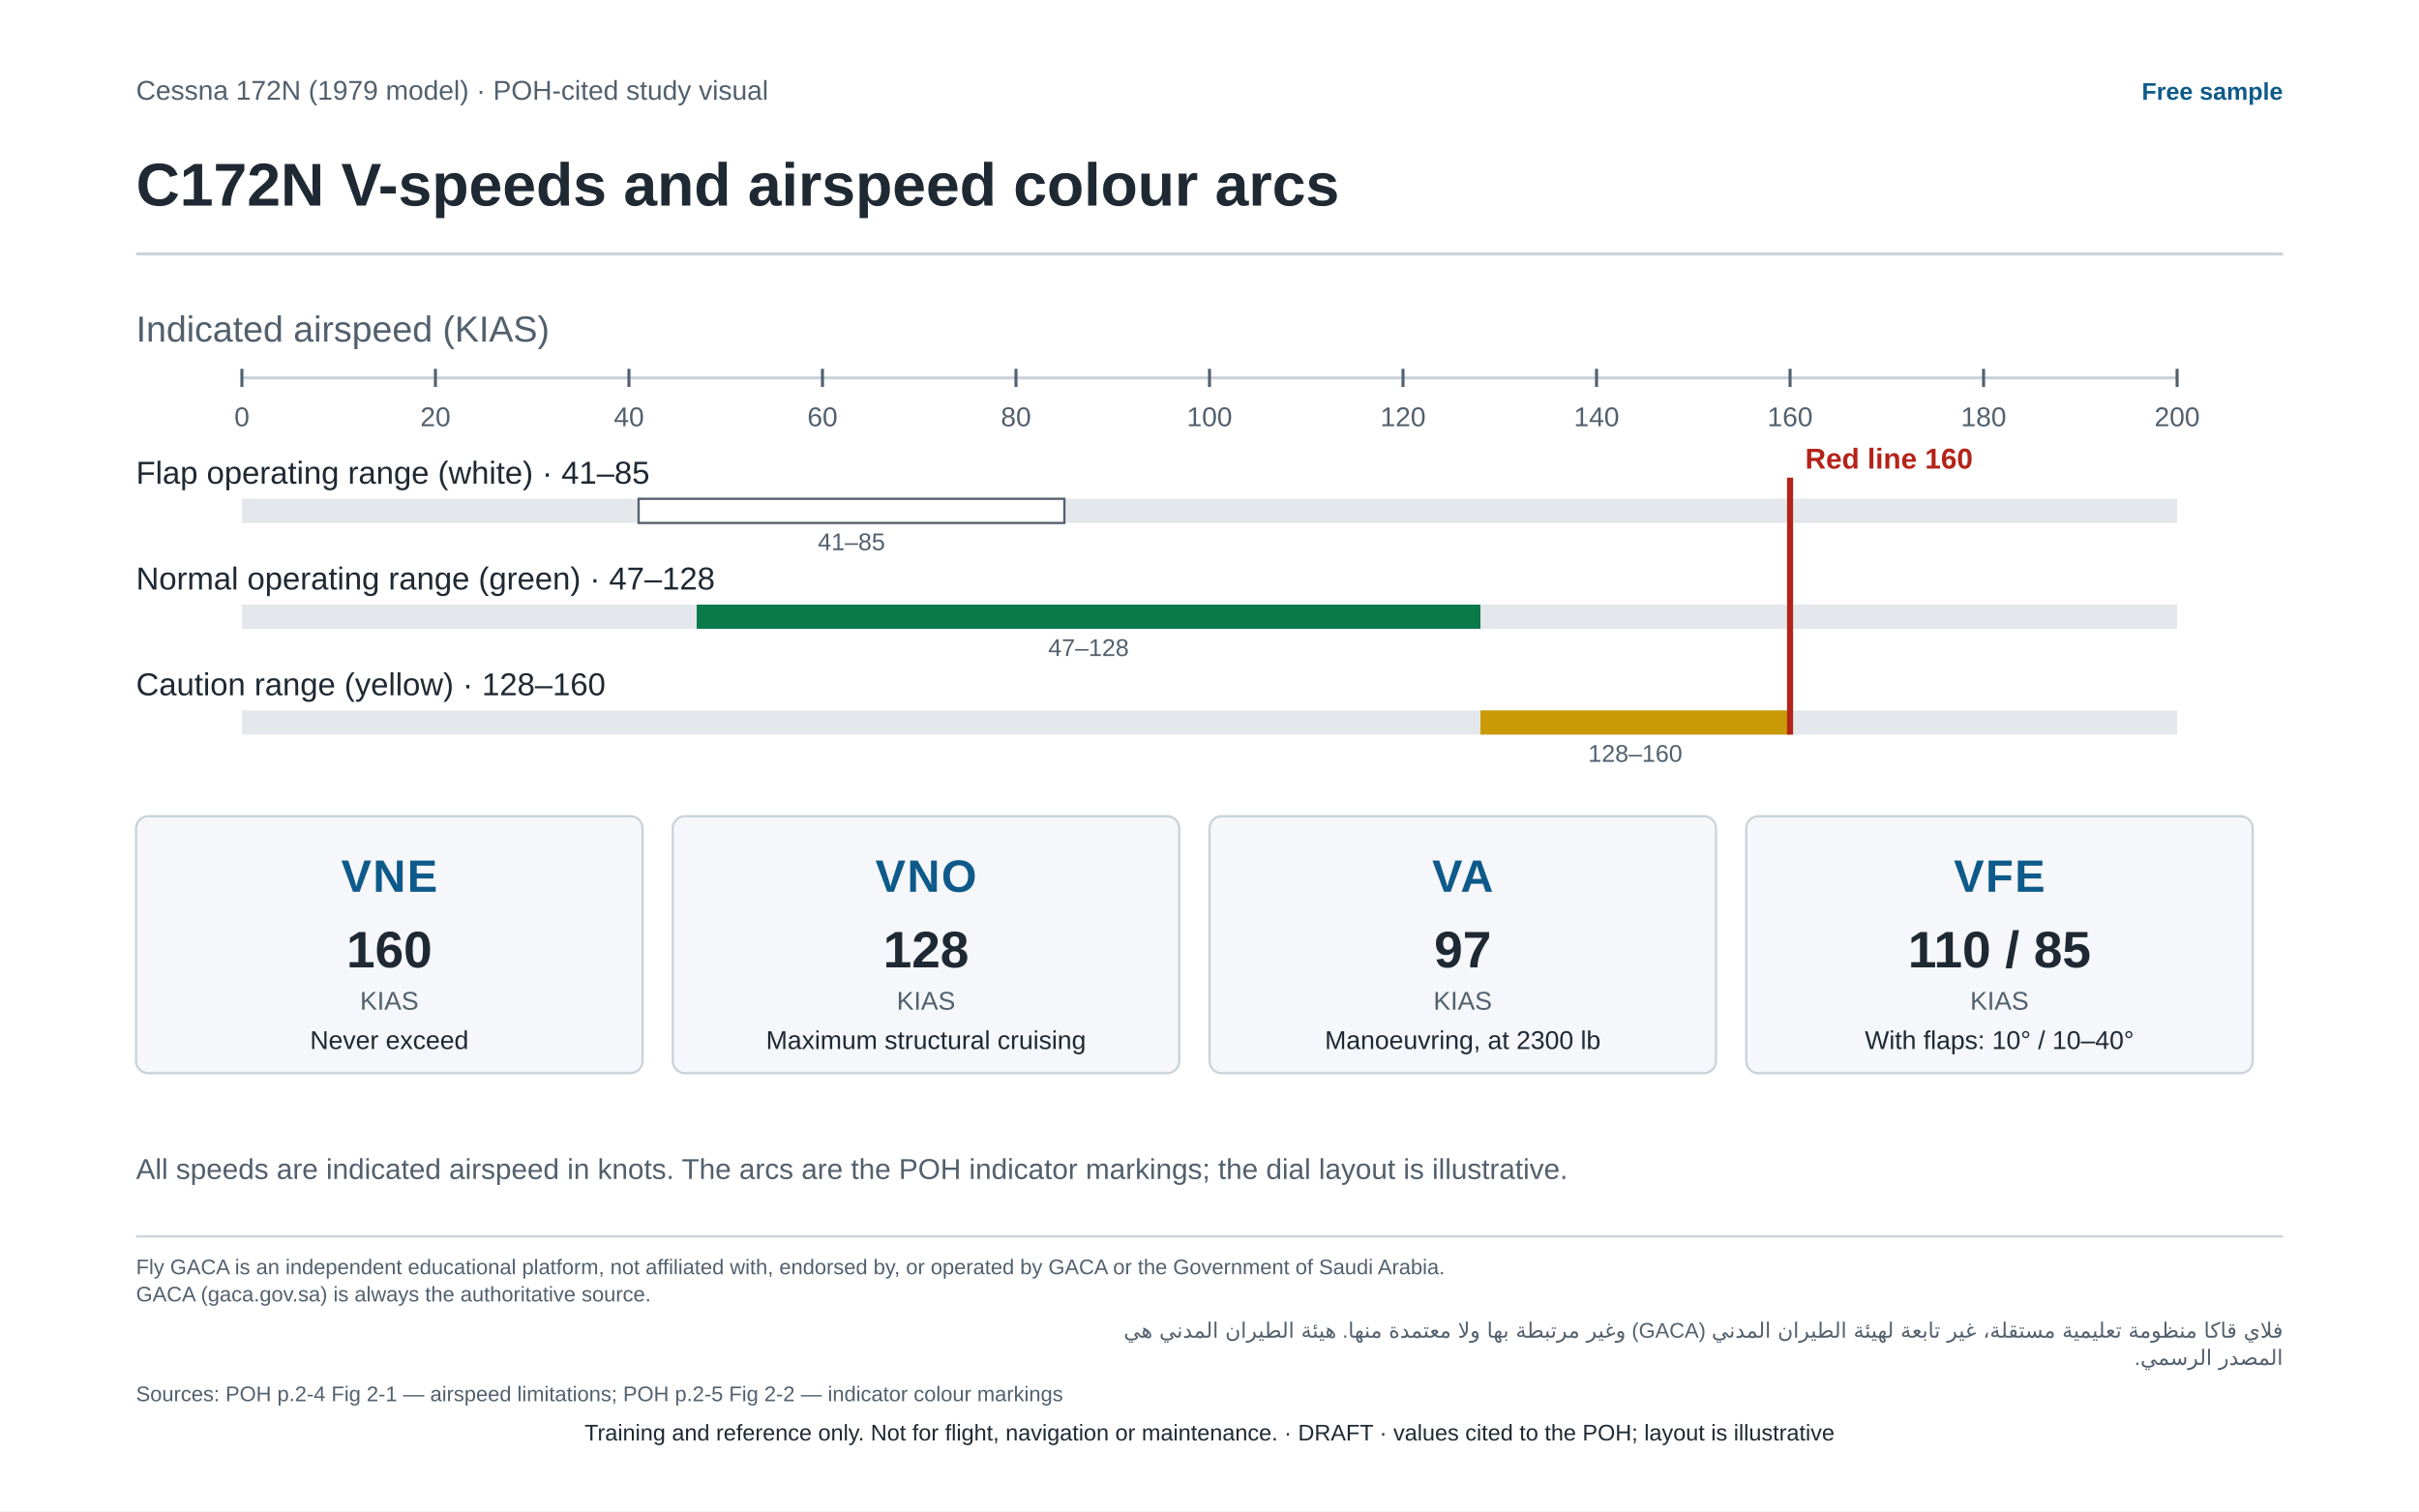
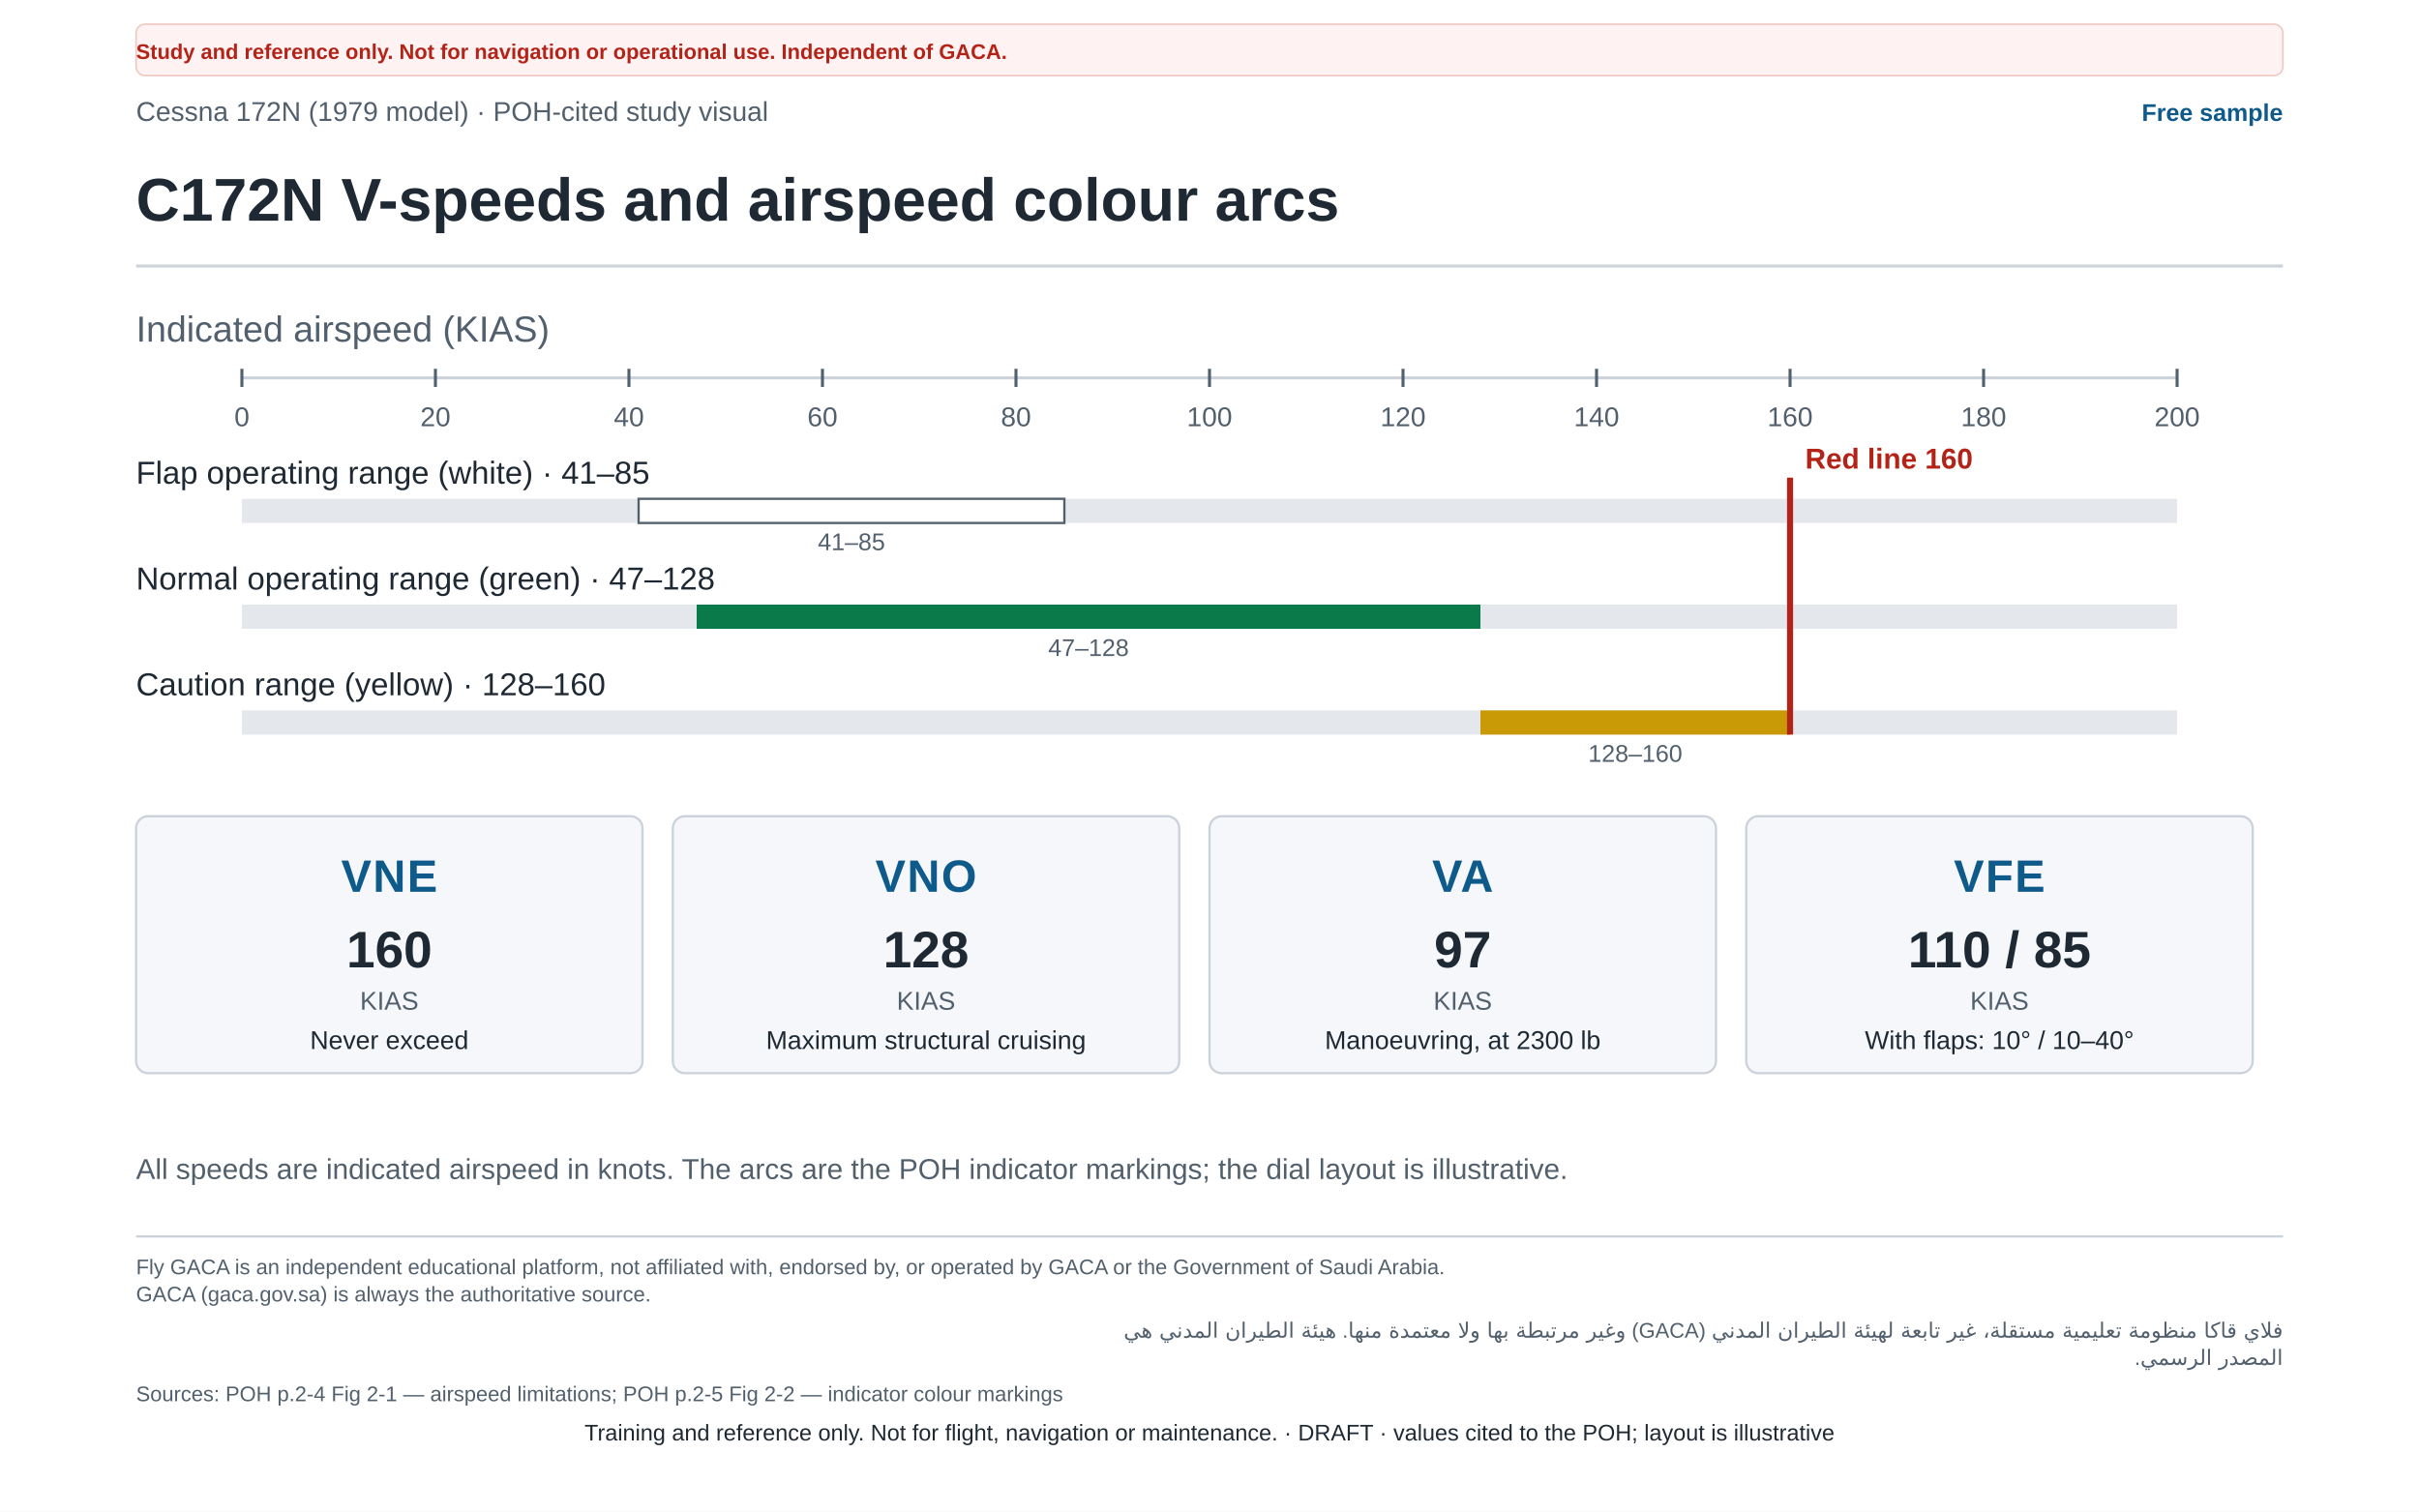
<svg xmlns="http://www.w3.org/2000/svg" viewBox="0 0 1600 1000" width="1600" height="1000" direction="ltr" lang="en" role="img" aria-labelledby="t">
  <rect x="0" y="0" width="1600" height="1000" fill="#FFFFFF" />
-   <text x="90" y="66" text-anchor="start" font-family="IBM Plex Sans, IBM Plex Sans Arabic, Helvetica Neue, Arial, sans-serif" font-size="18" fill="#52606D">Cessna 172N (1979 model) · POH-cited study visual</text>
-   <text x="1510" y="66" text-anchor="end" font-family="IBM Plex Sans, IBM Plex Sans Arabic, Helvetica Neue, Arial, sans-serif" font-size="16" font-weight="600" fill="#0E5A8A">Free sample</text>
-   <text x="90" y="136" text-anchor="start" font-family="IBM Plex Sans, IBM Plex Sans Arabic, Helvetica Neue, Arial, sans-serif" font-size="40" font-weight="600" fill="#1F2933">C172N V-speeds and airspeed colour arcs</text>
-   <line x1="90" y1="168" x2="1510" y2="168" stroke="#CBD2D9" stroke-width="2" />
+   <rect x="90" y="16" width="1420" height="34" fill="#FEF3F2" stroke="#EFC5C0" stroke-width="1" rx="6" />
+   <text x="90" y="39" text-anchor="start" font-family="IBM Plex Sans, IBM Plex Sans Arabic, Helvetica Neue, Arial, sans-serif" font-size="14" font-weight="600" fill="#B42318" direction="ltr">Study and reference only. Not for navigation or operational use. Independent of GACA.</text>
+   <text x="90" y="80" text-anchor="start" font-family="IBM Plex Sans, IBM Plex Sans Arabic, Helvetica Neue, Arial, sans-serif" font-size="18" fill="#52606D">Cessna 172N (1979 model) · POH-cited study visual</text>
+   <text x="1510" y="80" text-anchor="end" font-family="IBM Plex Sans, IBM Plex Sans Arabic, Helvetica Neue, Arial, sans-serif" font-size="16" font-weight="600" fill="#0E5A8A">Free sample</text>
+   <text x="90" y="146" text-anchor="start" font-family="IBM Plex Sans, IBM Plex Sans Arabic, Helvetica Neue, Arial, sans-serif" font-size="40" font-weight="600" fill="#1F2933">C172N V-speeds and airspeed colour arcs</text>
+   <line x1="90" y1="176" x2="1510" y2="176" stroke="#CBD2D9" stroke-width="2" />
  <g>
    <text x="90" y="226" text-anchor="start" font-family="IBM Plex Sans, IBM Plex Sans Arabic, Helvetica Neue, Arial, sans-serif" font-size="24" fill="#52606D">Indicated airspeed (KIAS)</text>
    <line x1="160" y1="250" x2="1440" y2="250" stroke="#CBD2D9" stroke-width="2" />
    <line x1="160" y1="244" x2="160" y2="256" stroke="#52606D" stroke-width="2" />
    <text x="160" y="282" text-anchor="middle" font-family="IBM Plex Sans, IBM Plex Sans Arabic, Helvetica Neue, Arial, sans-serif" font-size="18" fill="#52606D">0</text>
    <line x1="288" y1="244" x2="288" y2="256" stroke="#52606D" stroke-width="2" />
    <text x="288" y="282" text-anchor="middle" font-family="IBM Plex Sans, IBM Plex Sans Arabic, Helvetica Neue, Arial, sans-serif" font-size="18" fill="#52606D">20</text>
    <line x1="416" y1="244" x2="416" y2="256" stroke="#52606D" stroke-width="2" />
    <text x="416" y="282" text-anchor="middle" font-family="IBM Plex Sans, IBM Plex Sans Arabic, Helvetica Neue, Arial, sans-serif" font-size="18" fill="#52606D">40</text>
    <line x1="544" y1="244" x2="544" y2="256" stroke="#52606D" stroke-width="2" />
    <text x="544" y="282" text-anchor="middle" font-family="IBM Plex Sans, IBM Plex Sans Arabic, Helvetica Neue, Arial, sans-serif" font-size="18" fill="#52606D">60</text>
    <line x1="672" y1="244" x2="672" y2="256" stroke="#52606D" stroke-width="2" />
    <text x="672" y="282" text-anchor="middle" font-family="IBM Plex Sans, IBM Plex Sans Arabic, Helvetica Neue, Arial, sans-serif" font-size="18" fill="#52606D">80</text>
    <line x1="800" y1="244" x2="800" y2="256" stroke="#52606D" stroke-width="2" />
    <text x="800" y="282" text-anchor="middle" font-family="IBM Plex Sans, IBM Plex Sans Arabic, Helvetica Neue, Arial, sans-serif" font-size="18" fill="#52606D">100</text>
    <line x1="928" y1="244" x2="928" y2="256" stroke="#52606D" stroke-width="2" />
    <text x="928" y="282" text-anchor="middle" font-family="IBM Plex Sans, IBM Plex Sans Arabic, Helvetica Neue, Arial, sans-serif" font-size="18" fill="#52606D">120</text>
    <line x1="1056" y1="244" x2="1056" y2="256" stroke="#52606D" stroke-width="2" />
    <text x="1056" y="282" text-anchor="middle" font-family="IBM Plex Sans, IBM Plex Sans Arabic, Helvetica Neue, Arial, sans-serif" font-size="18" fill="#52606D">140</text>
    <line x1="1184" y1="244" x2="1184" y2="256" stroke="#52606D" stroke-width="2" />
    <text x="1184" y="282" text-anchor="middle" font-family="IBM Plex Sans, IBM Plex Sans Arabic, Helvetica Neue, Arial, sans-serif" font-size="18" fill="#52606D">160</text>
    <line x1="1312" y1="244" x2="1312" y2="256" stroke="#52606D" stroke-width="2" />
    <text x="1312" y="282" text-anchor="middle" font-family="IBM Plex Sans, IBM Plex Sans Arabic, Helvetica Neue, Arial, sans-serif" font-size="18" fill="#52606D">180</text>
    <line x1="1440" y1="244" x2="1440" y2="256" stroke="#52606D" stroke-width="2" />
    <text x="1440" y="282" text-anchor="middle" font-family="IBM Plex Sans, IBM Plex Sans Arabic, Helvetica Neue, Arial, sans-serif" font-size="18" fill="#52606D">200</text>
    <rect x="160" y="330" width="1280" height="16" fill="#E4E7EB" />
    <rect x="422.4" y="330" width="281.6" height="16" fill="#FFFFFF" stroke="#52606D" stroke-width="1.5" />
    <text x="90" y="320" text-anchor="start" font-family="IBM Plex Sans, IBM Plex Sans Arabic, Helvetica Neue, Arial, sans-serif" font-size="21" fill="#1F2933">Flap operating range (white) · ⁦41–85⁩</text>
    <text x="563.2" y="364" text-anchor="middle" font-family="IBM Plex Sans, IBM Plex Sans Arabic, Helvetica Neue, Arial, sans-serif" font-size="16" fill="#52606D">⁦41–85⁩</text>
    <rect x="160" y="400" width="1280" height="16" fill="#E4E7EB" />
    <rect x="460.8" y="400" width="518.4" height="16" fill="#0B7A4B" />
    <text x="90" y="390" text-anchor="start" font-family="IBM Plex Sans, IBM Plex Sans Arabic, Helvetica Neue, Arial, sans-serif" font-size="21" fill="#1F2933">Normal operating range (green) · ⁦47–128⁩</text>
    <text x="720" y="434" text-anchor="middle" font-family="IBM Plex Sans, IBM Plex Sans Arabic, Helvetica Neue, Arial, sans-serif" font-size="16" fill="#52606D">⁦47–128⁩</text>
    <rect x="160" y="470" width="1280" height="16" fill="#E4E7EB" />
    <rect x="979.2" y="470" width="204.8" height="16" fill="#C99A06" />
    <text x="90" y="460" text-anchor="start" font-family="IBM Plex Sans, IBM Plex Sans Arabic, Helvetica Neue, Arial, sans-serif" font-size="21" fill="#1F2933">Caution range (yellow) · ⁦128–160⁩</text>
    <text x="1081.6" y="504" text-anchor="middle" font-family="IBM Plex Sans, IBM Plex Sans Arabic, Helvetica Neue, Arial, sans-serif" font-size="16" fill="#52606D">⁦128–160⁩</text>
    <line x1="1184" y1="316" x2="1184" y2="486" stroke="#B42318" stroke-width="4" />
    <text x="1194" y="310" text-anchor="start" font-family="IBM Plex Sans, IBM Plex Sans Arabic, Helvetica Neue, Arial, sans-serif" font-size="19" font-weight="600" fill="#B42318">Red line ⁦160⁩</text>
    <rect x="90" y="540" width="335" height="170" fill="#F5F7FA" stroke="#CBD2D9" stroke-width="1.5" rx="8" />
    <text x="257.5" y="590" text-anchor="middle" font-family="IBM Plex Sans, IBM Plex Sans Arabic, Helvetica Neue, Arial, sans-serif" font-size="30" font-weight="700" fill="#0E5A8A" letter-spacing="1">VNE</text>
    <text x="257.5" y="640" text-anchor="middle" font-family="IBM Plex Sans, IBM Plex Sans Arabic, Helvetica Neue, Arial, sans-serif" font-size="34" font-weight="600" fill="#1F2933">⁦160⁩</text>
    <text x="257.5" y="668" text-anchor="middle" font-family="IBM Plex Sans, IBM Plex Sans Arabic, Helvetica Neue, Arial, sans-serif" font-size="17" fill="#52606D">KIAS</text>
    <text x="257.5" y="694" text-anchor="middle" font-family="IBM Plex Sans, IBM Plex Sans Arabic, Helvetica Neue, Arial, sans-serif" font-size="17" fill="#1F2933">Never exceed</text>
    <rect x="445" y="540" width="335" height="170" fill="#F5F7FA" stroke="#CBD2D9" stroke-width="1.5" rx="8" />
    <text x="612.5" y="590" text-anchor="middle" font-family="IBM Plex Sans, IBM Plex Sans Arabic, Helvetica Neue, Arial, sans-serif" font-size="30" font-weight="700" fill="#0E5A8A" letter-spacing="1">VNO</text>
    <text x="612.5" y="640" text-anchor="middle" font-family="IBM Plex Sans, IBM Plex Sans Arabic, Helvetica Neue, Arial, sans-serif" font-size="34" font-weight="600" fill="#1F2933">⁦128⁩</text>
    <text x="612.5" y="668" text-anchor="middle" font-family="IBM Plex Sans, IBM Plex Sans Arabic, Helvetica Neue, Arial, sans-serif" font-size="17" fill="#52606D">KIAS</text>
    <text x="612.5" y="694" text-anchor="middle" font-family="IBM Plex Sans, IBM Plex Sans Arabic, Helvetica Neue, Arial, sans-serif" font-size="17" fill="#1F2933">Maximum structural cruising</text>
    <rect x="800" y="540" width="335" height="170" fill="#F5F7FA" stroke="#CBD2D9" stroke-width="1.5" rx="8" />
    <text x="967.5" y="590" text-anchor="middle" font-family="IBM Plex Sans, IBM Plex Sans Arabic, Helvetica Neue, Arial, sans-serif" font-size="30" font-weight="700" fill="#0E5A8A" letter-spacing="1">VA</text>
    <text x="967.5" y="640" text-anchor="middle" font-family="IBM Plex Sans, IBM Plex Sans Arabic, Helvetica Neue, Arial, sans-serif" font-size="34" font-weight="600" fill="#1F2933">⁦97⁩</text>
    <text x="967.5" y="668" text-anchor="middle" font-family="IBM Plex Sans, IBM Plex Sans Arabic, Helvetica Neue, Arial, sans-serif" font-size="17" fill="#52606D">KIAS</text>
    <text x="967.5" y="694" text-anchor="middle" font-family="IBM Plex Sans, IBM Plex Sans Arabic, Helvetica Neue, Arial, sans-serif" font-size="17" fill="#1F2933">Manoeuvring, at 2300 lb</text>
    <rect x="1155" y="540" width="335" height="170" fill="#F5F7FA" stroke="#CBD2D9" stroke-width="1.5" rx="8" />
    <text x="1322.5" y="590" text-anchor="middle" font-family="IBM Plex Sans, IBM Plex Sans Arabic, Helvetica Neue, Arial, sans-serif" font-size="30" font-weight="700" fill="#0E5A8A" letter-spacing="1">VFE</text>
    <text x="1322.5" y="640" text-anchor="middle" font-family="IBM Plex Sans, IBM Plex Sans Arabic, Helvetica Neue, Arial, sans-serif" font-size="34" font-weight="600" fill="#1F2933">⁦110 / 85⁩</text>
    <text x="1322.5" y="668" text-anchor="middle" font-family="IBM Plex Sans, IBM Plex Sans Arabic, Helvetica Neue, Arial, sans-serif" font-size="17" fill="#52606D">KIAS</text>
    <text x="1322.5" y="694" text-anchor="middle" font-family="IBM Plex Sans, IBM Plex Sans Arabic, Helvetica Neue, Arial, sans-serif" font-size="17" fill="#1F2933">With flaps: 10° / 10–40°</text>
    <text x="90" y="780" text-anchor="start" font-family="IBM Plex Sans, IBM Plex Sans Arabic, Helvetica Neue, Arial, sans-serif" font-size="19" fill="#52606D">All speeds are indicated airspeed in knots. The arcs are the POH indicator markings; the dial layout is illustrative.</text>
  </g>
  <line x1="90" y1="818" x2="1510" y2="818" stroke="#CBD2D9" stroke-width="1.5" />
  <text x="90" y="843" text-anchor="start" font-family="IBM Plex Sans, IBM Plex Sans Arabic, Helvetica Neue, Arial, sans-serif" font-size="14" fill="#52606D" direction="ltr">Fly GACA is an independent educational platform, not affiliated with, endorsed by, or operated by GACA or the Government of Saudi Arabia.</text>
  <text x="90" y="861" text-anchor="start" font-family="IBM Plex Sans, IBM Plex Sans Arabic, Helvetica Neue, Arial, sans-serif" font-size="14" fill="#52606D" direction="ltr">GACA (gaca.gov.sa) is always the authoritative source.</text>
  <text x="1510" y="885" text-anchor="start" font-family="IBM Plex Sans, IBM Plex Sans Arabic, Helvetica Neue, Arial, sans-serif" font-size="14" fill="#52606D" direction="rtl">فلاي قاكا منظومة تعليمية مستقلة، غير تابعة لهيئة الطيران المدني (GACA) وغير مرتبطة بها ولا معتمدة منها. هيئة الطيران المدني هي</text>
  <text x="1510" y="903" text-anchor="start" font-family="IBM Plex Sans, IBM Plex Sans Arabic, Helvetica Neue, Arial, sans-serif" font-size="14" fill="#52606D" direction="rtl">المصدر الرسمي.</text>
  <text x="90" y="927" text-anchor="start" font-family="IBM Plex Sans, IBM Plex Sans Arabic, Helvetica Neue, Arial, sans-serif" font-size="14" fill="#52606D" direction="ltr">Sources: POH p.2-4 Fig 2-1 — airspeed limitations; POH p.2-5 Fig 2-2 — indicator colour markings</text>
  <text x="800" y="953" text-anchor="middle" font-family="IBM Plex Sans, IBM Plex Sans Arabic, Helvetica Neue, Arial, sans-serif" font-size="15" fill="#1F2933">Training and reference only. Not for flight, navigation or maintenance. · DRAFT · values cited to the POH; layout is illustrative</text>
</svg>
